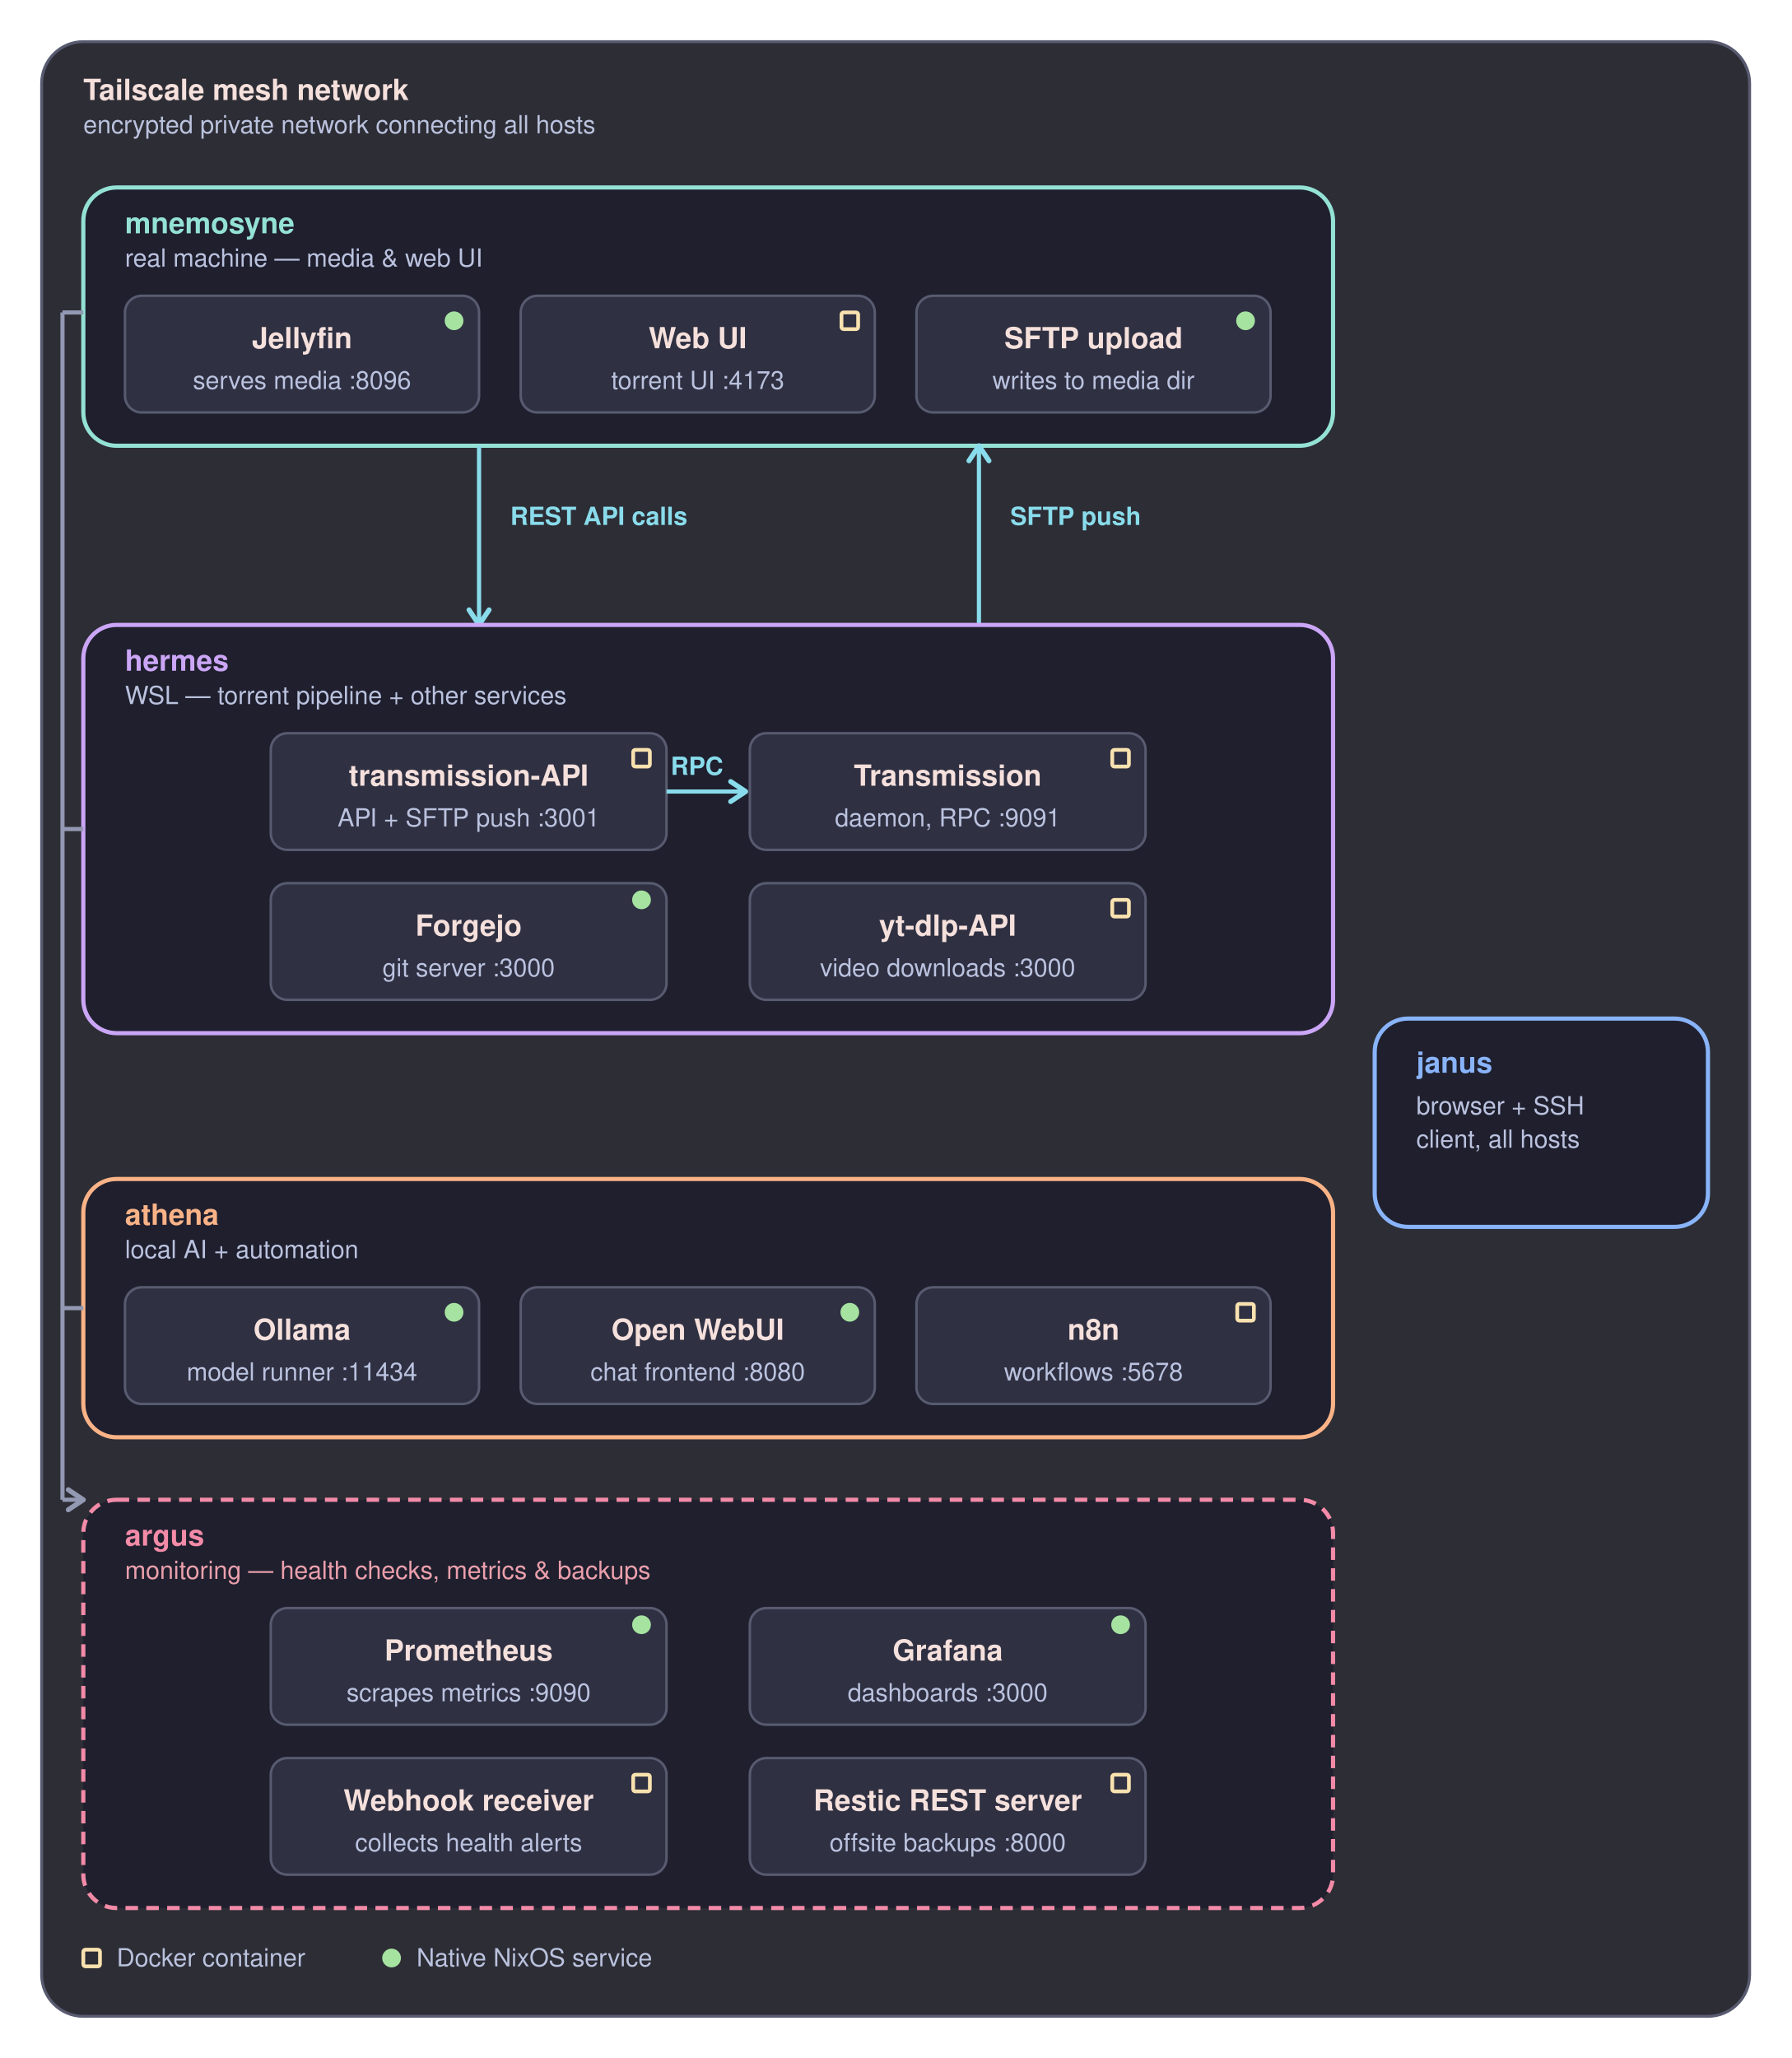
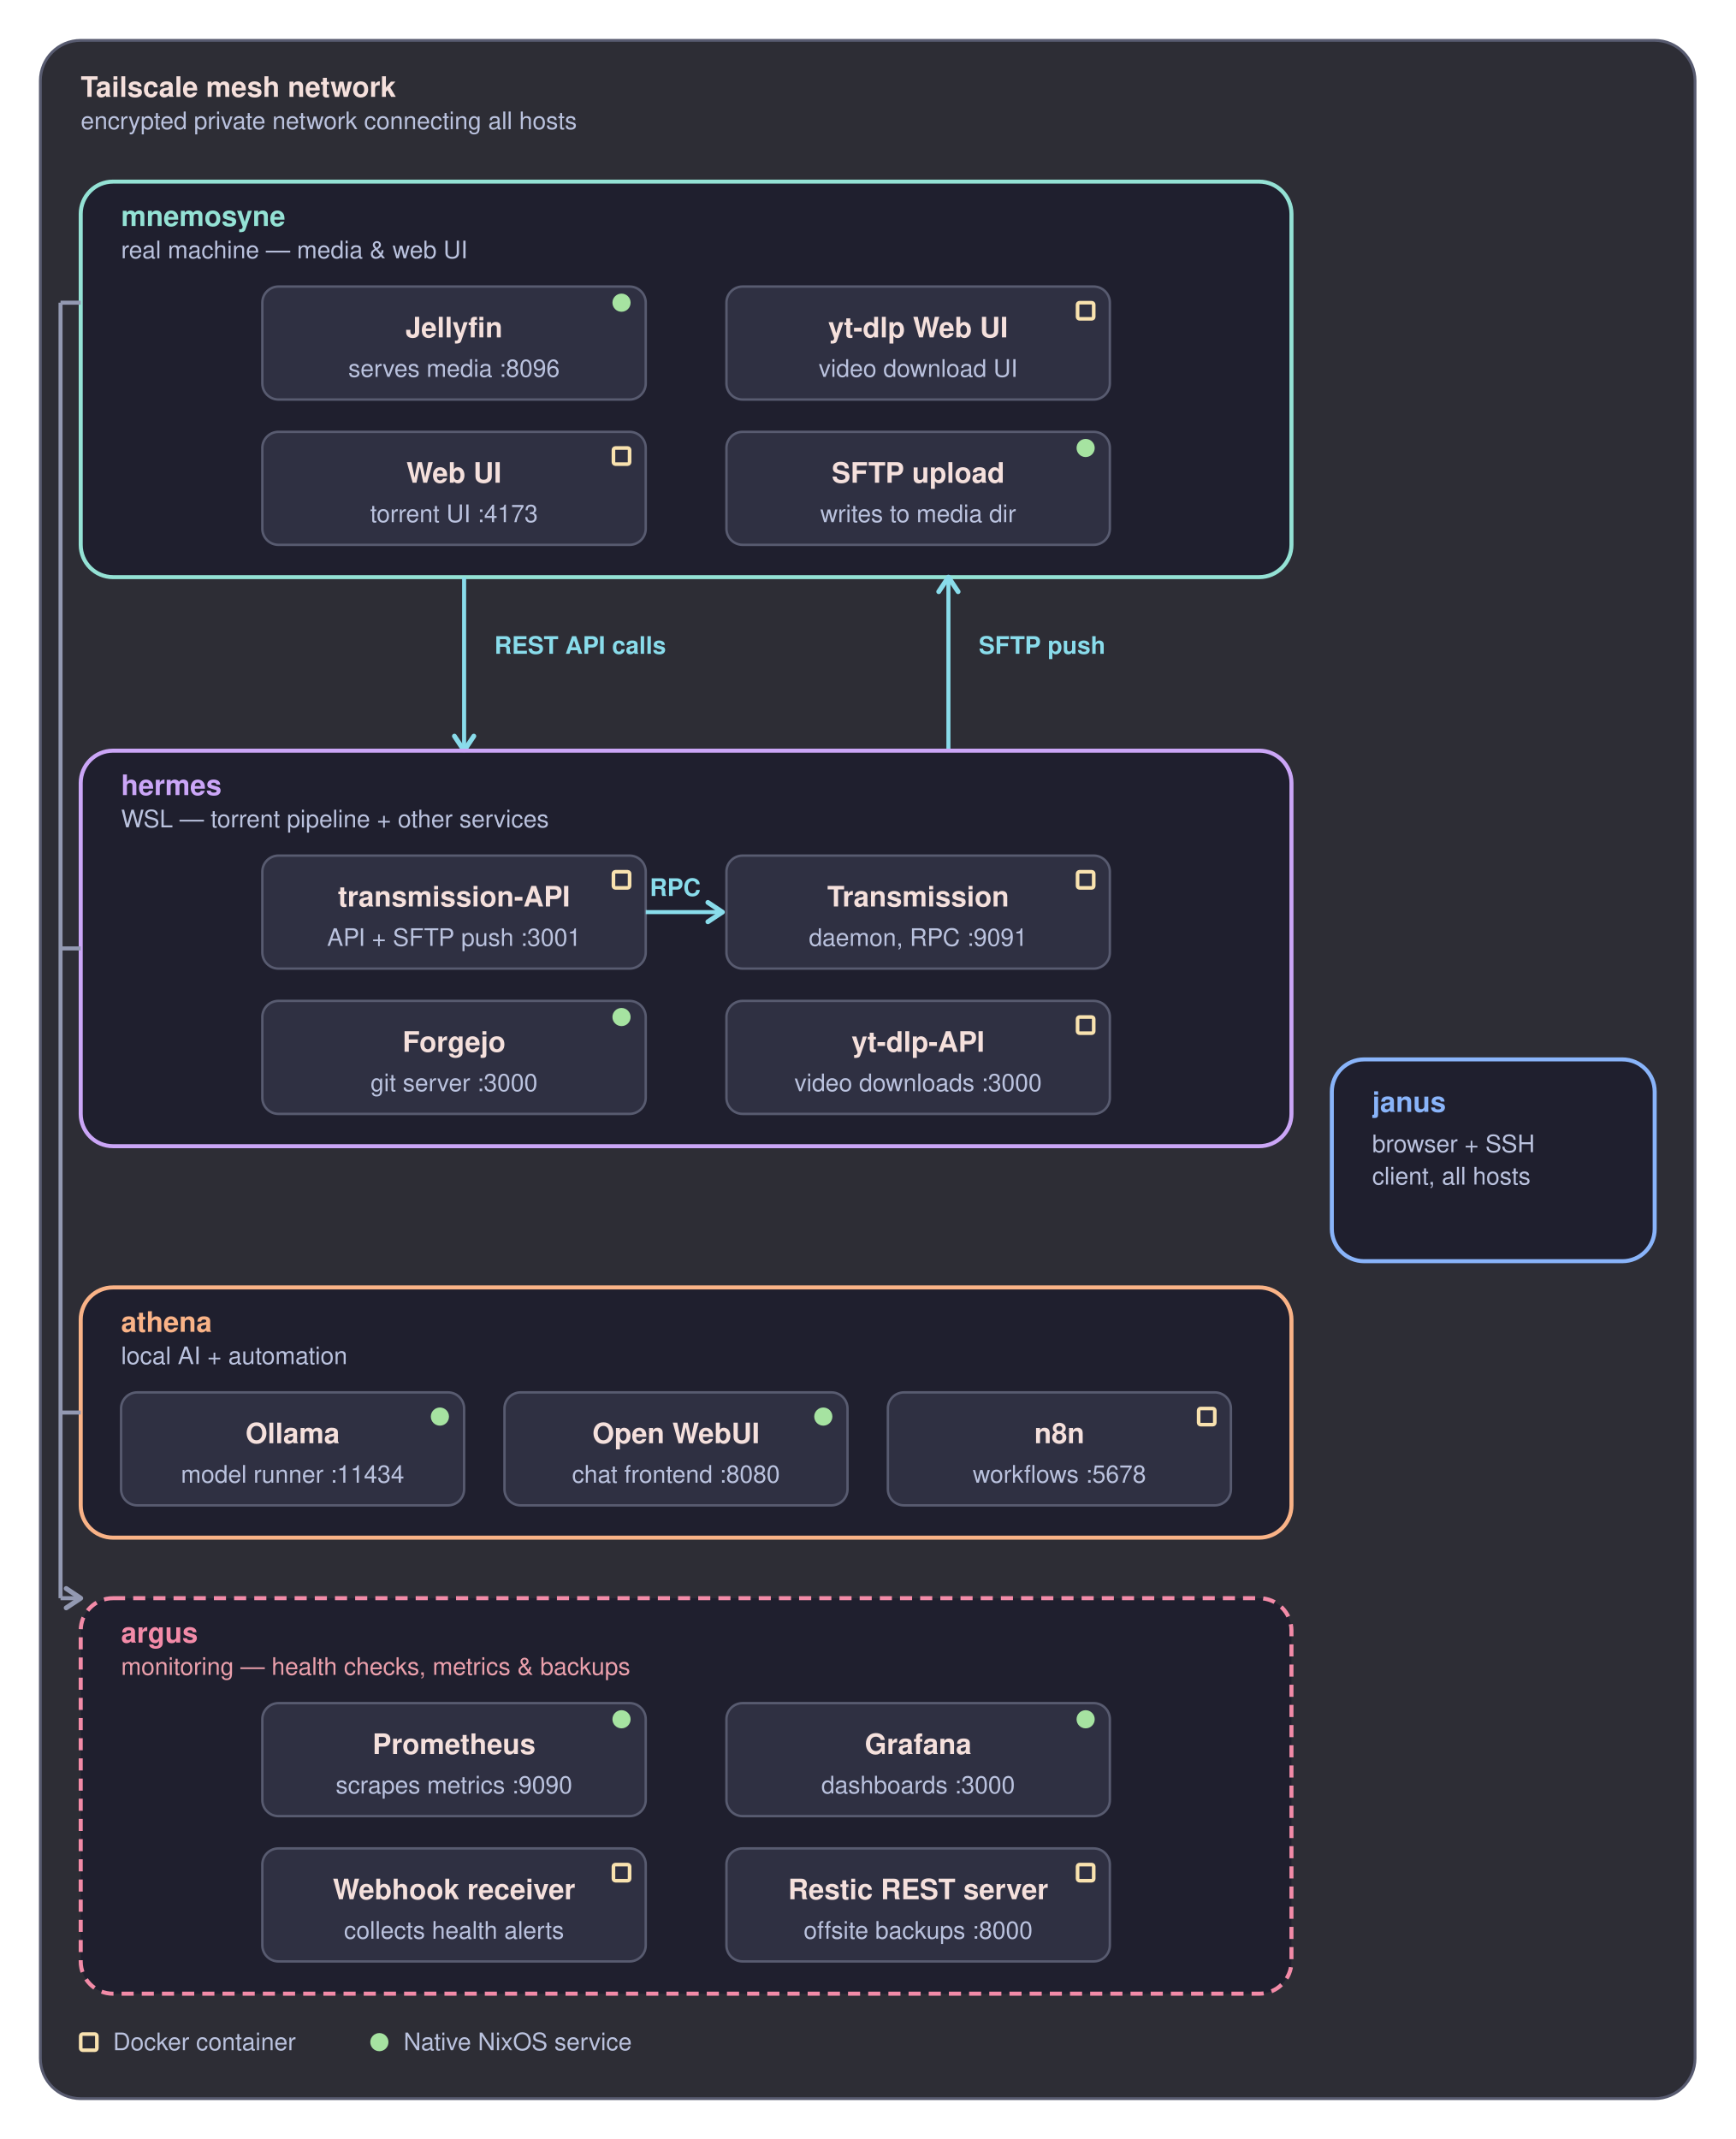
- <svg xmlns="http://www.w3.org/2000/svg" width="860" height="988" viewBox="0 0 860 988" font-family="-apple-system, BlinkMacSystemFont, 'Segoe UI', Helvetica, Arial, sans-serif">
+ <svg xmlns="http://www.w3.org/2000/svg" width="860" height="1060" viewBox="0 0 860 1060" font-family="-apple-system, BlinkMacSystemFont, 'Segoe UI', Helvetica, Arial, sans-serif">
  <defs>
    <marker id="arrow" viewBox="0 0 10 10" refX="8" refY="5" markerWidth="6" markerHeight="6" orient="auto-start-reverse">
      <path d="M2 1L8 5L2 9" fill="none" stroke="#89dceb" stroke-width="2" stroke-linecap="round" stroke-linejoin="round" />
    </marker>
    <marker id="arrow-gray" viewBox="0 0 10 10" refX="8" refY="5" markerWidth="6" markerHeight="6" orient="auto-start-reverse">
      <path d="M2 1L8 5L2 9" fill="none" stroke="#9399b2" stroke-width="2" stroke-linecap="round" stroke-linejoin="round" />
    </marker>
  </defs>
-   <rect x="20" y="20" width="820" height="948" rx="20" fill="#11111b" fill-opacity="0.88" stroke="#585b70" stroke-width="1.4" />
+   <rect x="20" y="20" width="820" height="1020" rx="20" fill="#11111b" fill-opacity="0.88" stroke="#585b70" stroke-width="1.4" />
  <text x="40" y="48" font-size="14" font-weight="700" fill="#f5e0dc">Tailscale mesh network</text>
  <text x="40" y="64" font-size="12" fill="#bac2de">encrypted private network connecting all hosts</text>
-   <rect x="40" y="90" width="600" height="124" rx="16" fill="#1e1e2e" fill-opacity="0.92" stroke="#94e2d5" stroke-width="2" />
+   <rect x="40" y="90" width="600" height="196" rx="16" fill="#1e1e2e" fill-opacity="0.92" stroke="#94e2d5" stroke-width="2" />
  <text x="60" y="112" font-size="14" font-weight="700" fill="#94e2d5">mnemosyne</text>
  <text x="60" y="128" font-size="12" fill="#bac2de">real machine — media &amp; web UI</text>
-   <rect x="60" y="142" width="170" height="56" rx="8" fill="#313244" fill-opacity="0.95" stroke="#585b70" stroke-width="1.2" />
-   <circle cx="218" cy="154" r="4.5" fill="#a6e3a1" />
-   <text x="145" y="164" text-anchor="middle" dominant-baseline="central" font-size="14" font-weight="700" fill="#f5e0dc">Jellyfin</text>
-   <text x="145" y="184" text-anchor="middle" dominant-baseline="central" font-size="12" fill="#bac2de">serves media :8096</text>
-   <rect x="250" y="142" width="170" height="56" rx="8" fill="#313244" fill-opacity="0.95" stroke="#585b70" stroke-width="1.2" />
-   <rect x="404" y="150" width="8" height="8" rx="1" fill="none" stroke="#f9e2af" stroke-width="1.8" />
-   <text x="335" y="164" text-anchor="middle" dominant-baseline="central" font-size="14" font-weight="700" fill="#f5e0dc">Web UI</text>
-   <text x="335" y="184" text-anchor="middle" dominant-baseline="central" font-size="12" fill="#bac2de">torrent UI :4173</text>
-   <rect x="440" y="142" width="170" height="56" rx="8" fill="#313244" fill-opacity="0.95" stroke="#585b70" stroke-width="1.2" />
-   <circle cx="598" cy="154" r="4.5" fill="#a6e3a1" />
-   <text x="525" y="164" text-anchor="middle" dominant-baseline="central" font-size="14" font-weight="700" fill="#f5e0dc">SFTP upload</text>
-   <text x="525" y="184" text-anchor="middle" dominant-baseline="central" font-size="12" fill="#bac2de">writes to media dir</text>
-   <line x1="230" y1="214" x2="230" y2="300" stroke="#89dceb" stroke-width="2" marker-end="url(#arrow)" />
-   <text x="245" y="252" font-size="12" font-weight="600" fill="#89dceb">REST API calls</text>
-   <line x1="470" y1="300" x2="470" y2="214" stroke="#89dceb" stroke-width="2" marker-end="url(#arrow)" />
-   <text x="485" y="252" font-size="12" font-weight="600" fill="#89dceb">SFTP push</text>
-   <rect x="40" y="300" width="600" height="196" rx="16" fill="#1e1e2e" fill-opacity="0.92" stroke="#cba6f7" stroke-width="2" />
-   <text x="60" y="322" font-size="14" font-weight="700" fill="#cba6f7">hermes</text>
-   <text x="60" y="338" font-size="12" fill="#bac2de">WSL — torrent pipeline + other services</text>
-   <rect x="130" y="352" width="190" height="56" rx="8" fill="#313244" fill-opacity="0.95" stroke="#585b70" stroke-width="1.2" />
-   <rect x="304" y="360" width="8" height="8" rx="1" fill="none" stroke="#f9e2af" stroke-width="1.8" />
-   <text x="225" y="374" text-anchor="middle" dominant-baseline="central" font-size="14" font-weight="700" fill="#f5e0dc">transmission-API</text>
-   <text x="225" y="394" text-anchor="middle" dominant-baseline="central" font-size="12" fill="#bac2de">API + SFTP push :3001</text>
-   <rect x="360" y="352" width="190" height="56" rx="8" fill="#313244" fill-opacity="0.95" stroke="#585b70" stroke-width="1.2" />
-   <rect x="534" y="360" width="8" height="8" rx="1" fill="none" stroke="#f9e2af" stroke-width="1.8" />
-   <text x="455" y="374" text-anchor="middle" dominant-baseline="central" font-size="14" font-weight="700" fill="#f5e0dc">Transmission</text>
-   <text x="455" y="394" text-anchor="middle" dominant-baseline="central" font-size="12" fill="#bac2de">daemon, RPC :9091</text>
-   <line x1="320" y1="380" x2="358" y2="380" stroke="#89dceb" stroke-width="2" marker-end="url(#arrow)" />
-   <text x="322" y="372" font-size="12" font-weight="600" fill="#89dceb">RPC</text>
+   <rect x="130" y="142" width="190" height="56" rx="8" fill="#313244" fill-opacity="0.95" stroke="#585b70" stroke-width="1.2" />
+   <circle cx="308" cy="150" r="4.5" fill="#a6e3a1" />
+   <text x="225" y="164" text-anchor="middle" dominant-baseline="central" font-size="14" font-weight="700" fill="#f5e0dc">Jellyfin</text>
+   <text x="225" y="184" text-anchor="middle" dominant-baseline="central" font-size="12" fill="#bac2de">serves media :8096</text>
+   <rect x="360" y="142" width="190" height="56" rx="8" fill="#313244" fill-opacity="0.95" stroke="#585b70" stroke-width="1.2" />
+   <rect x="534" y="150" width="8" height="8" rx="1" fill="none" stroke="#f9e2af" stroke-width="1.8" />
+   <text x="455" y="164" text-anchor="middle" dominant-baseline="central" font-size="14" font-weight="700" fill="#f5e0dc">yt-dlp Web UI</text>
+   <text x="455" y="184" text-anchor="middle" dominant-baseline="central" font-size="12" fill="#bac2de">video download UI</text>
+   <rect x="130" y="214" width="190" height="56" rx="8" fill="#313244" fill-opacity="0.95" stroke="#585b70" stroke-width="1.2" />
+   <rect x="304" y="222" width="8" height="8" rx="1" fill="none" stroke="#f9e2af" stroke-width="1.8" />
+   <text x="225" y="236" text-anchor="middle" dominant-baseline="central" font-size="14" font-weight="700" fill="#f5e0dc">Web UI</text>
+   <text x="225" y="256" text-anchor="middle" dominant-baseline="central" font-size="12" fill="#bac2de">torrent UI :4173</text>
+   <rect x="360" y="214" width="190" height="56" rx="8" fill="#313244" fill-opacity="0.95" stroke="#585b70" stroke-width="1.2" />
+   <circle cx="538" cy="222" r="4.5" fill="#a6e3a1" />
+   <text x="455" y="236" text-anchor="middle" dominant-baseline="central" font-size="14" font-weight="700" fill="#f5e0dc">SFTP upload</text>
+   <text x="455" y="256" text-anchor="middle" dominant-baseline="central" font-size="12" fill="#bac2de">writes to media dir</text>
+   <line x1="230" y1="286" x2="230" y2="372" stroke="#89dceb" stroke-width="2" marker-end="url(#arrow)" />
+   <text x="245" y="324" font-size="12" font-weight="600" fill="#89dceb">REST API calls</text>
+   <line x1="470" y1="372" x2="470" y2="286" stroke="#89dceb" stroke-width="2" marker-end="url(#arrow)" />
+   <text x="485" y="324" font-size="12" font-weight="600" fill="#89dceb">SFTP push</text>
+   <rect x="40" y="372" width="600" height="196" rx="16" fill="#1e1e2e" fill-opacity="0.92" stroke="#cba6f7" stroke-width="2" />
+   <text x="60" y="394" font-size="14" font-weight="700" fill="#cba6f7">hermes</text>
+   <text x="60" y="410" font-size="12" fill="#bac2de">WSL — torrent pipeline + other services</text>
  <rect x="130" y="424" width="190" height="56" rx="8" fill="#313244" fill-opacity="0.95" stroke="#585b70" stroke-width="1.2" />
-   <circle cx="308" cy="432" r="4.5" fill="#a6e3a1" />
-   <text x="225" y="446" text-anchor="middle" dominant-baseline="central" font-size="14" font-weight="700" fill="#f5e0dc">Forgejo</text>
-   <text x="225" y="466" text-anchor="middle" dominant-baseline="central" font-size="12" fill="#bac2de">git server :3000</text>
+   <rect x="304" y="432" width="8" height="8" rx="1" fill="none" stroke="#f9e2af" stroke-width="1.8" />
+   <text x="225" y="446" text-anchor="middle" dominant-baseline="central" font-size="14" font-weight="700" fill="#f5e0dc">transmission-API</text>
+   <text x="225" y="466" text-anchor="middle" dominant-baseline="central" font-size="12" fill="#bac2de">API + SFTP push :3001</text>
  <rect x="360" y="424" width="190" height="56" rx="8" fill="#313244" fill-opacity="0.95" stroke="#585b70" stroke-width="1.2" />
  <rect x="534" y="432" width="8" height="8" rx="1" fill="none" stroke="#f9e2af" stroke-width="1.8" />
-   <text x="455" y="446" text-anchor="middle" dominant-baseline="central" font-size="14" font-weight="700" fill="#f5e0dc">yt-dlp-API</text>
-   <text x="455" y="466" text-anchor="middle" dominant-baseline="central" font-size="12" fill="#bac2de">video downloads :3000</text>
-   <rect x="40" y="566" width="600" height="124" rx="16" fill="#1e1e2e" fill-opacity="0.92" stroke="#fab387" stroke-width="2" />
-   <text x="60" y="588" font-size="14" font-weight="700" fill="#fab387">athena</text>
-   <text x="60" y="604" font-size="12" fill="#bac2de">local AI + automation</text>
-   <rect x="60" y="618" width="170" height="56" rx="8" fill="#313244" fill-opacity="0.95" stroke="#585b70" stroke-width="1.2" />
-   <circle cx="218" cy="630" r="4.5" fill="#a6e3a1" />
-   <text x="145" y="640" text-anchor="middle" dominant-baseline="central" font-size="14" font-weight="700" fill="#f5e0dc">Ollama</text>
-   <text x="145" y="660" text-anchor="middle" dominant-baseline="central" font-size="12" fill="#bac2de">model runner :11434</text>
-   <rect x="250" y="618" width="170" height="56" rx="8" fill="#313244" fill-opacity="0.95" stroke="#585b70" stroke-width="1.2" />
-   <circle cx="408" cy="630" r="4.5" fill="#a6e3a1" />
-   <text x="335" y="640" text-anchor="middle" dominant-baseline="central" font-size="14" font-weight="700" fill="#f5e0dc">Open WebUI</text>
-   <text x="335" y="660" text-anchor="middle" dominant-baseline="central" font-size="12" fill="#bac2de">chat frontend :8080</text>
-   <rect x="440" y="618" width="170" height="56" rx="8" fill="#313244" fill-opacity="0.95" stroke="#585b70" stroke-width="1.2" />
-   <rect x="594" y="626" width="8" height="8" rx="1" fill="none" stroke="#f9e2af" stroke-width="1.8" />
-   <text x="525" y="640" text-anchor="middle" dominant-baseline="central" font-size="14" font-weight="700" fill="#f5e0dc">n8n</text>
-   <text x="525" y="660" text-anchor="middle" dominant-baseline="central" font-size="12" fill="#bac2de">workflows :5678</text>
+   <text x="455" y="446" text-anchor="middle" dominant-baseline="central" font-size="14" font-weight="700" fill="#f5e0dc">Transmission</text>
+   <text x="455" y="466" text-anchor="middle" dominant-baseline="central" font-size="12" fill="#bac2de">daemon, RPC :9091</text>
+   <line x1="320" y1="452" x2="358" y2="452" stroke="#89dceb" stroke-width="2" marker-end="url(#arrow)" />
+   <text x="322" y="444" font-size="12" font-weight="600" fill="#89dceb">RPC</text>
+   <rect x="130" y="496" width="190" height="56" rx="8" fill="#313244" fill-opacity="0.95" stroke="#585b70" stroke-width="1.2" />
+   <circle cx="308" cy="504" r="4.5" fill="#a6e3a1" />
+   <text x="225" y="518" text-anchor="middle" dominant-baseline="central" font-size="14" font-weight="700" fill="#f5e0dc">Forgejo</text>
+   <text x="225" y="538" text-anchor="middle" dominant-baseline="central" font-size="12" fill="#bac2de">git server :3000</text>
+   <rect x="360" y="496" width="190" height="56" rx="8" fill="#313244" fill-opacity="0.95" stroke="#585b70" stroke-width="1.2" />
+   <rect x="534" y="504" width="8" height="8" rx="1" fill="none" stroke="#f9e2af" stroke-width="1.8" />
+   <text x="455" y="518" text-anchor="middle" dominant-baseline="central" font-size="14" font-weight="700" fill="#f5e0dc">yt-dlp-API</text>
+   <text x="455" y="538" text-anchor="middle" dominant-baseline="central" font-size="12" fill="#bac2de">video downloads :3000</text>
+   <rect x="40" y="638" width="600" height="124" rx="16" fill="#1e1e2e" fill-opacity="0.92" stroke="#fab387" stroke-width="2" />
+   <text x="60" y="660" font-size="14" font-weight="700" fill="#fab387">athena</text>
+   <text x="60" y="676" font-size="12" fill="#bac2de">local AI + automation</text>
+   <rect x="60" y="690" width="170" height="56" rx="8" fill="#313244" fill-opacity="0.95" stroke="#585b70" stroke-width="1.2" />
+   <circle cx="218" cy="702" r="4.5" fill="#a6e3a1" />
+   <text x="145" y="712" text-anchor="middle" dominant-baseline="central" font-size="14" font-weight="700" fill="#f5e0dc">Ollama</text>
+   <text x="145" y="732" text-anchor="middle" dominant-baseline="central" font-size="12" fill="#bac2de">model runner :11434</text>
+   <rect x="250" y="690" width="170" height="56" rx="8" fill="#313244" fill-opacity="0.95" stroke="#585b70" stroke-width="1.2" />
+   <circle cx="408" cy="702" r="4.5" fill="#a6e3a1" />
+   <text x="335" y="712" text-anchor="middle" dominant-baseline="central" font-size="14" font-weight="700" fill="#f5e0dc">Open WebUI</text>
+   <text x="335" y="732" text-anchor="middle" dominant-baseline="central" font-size="12" fill="#bac2de">chat frontend :8080</text>
+   <rect x="440" y="690" width="170" height="56" rx="8" fill="#313244" fill-opacity="0.95" stroke="#585b70" stroke-width="1.2" />
+   <rect x="594" y="698" width="8" height="8" rx="1" fill="none" stroke="#f9e2af" stroke-width="1.8" />
+   <text x="525" y="712" text-anchor="middle" dominant-baseline="central" font-size="14" font-weight="700" fill="#f5e0dc">n8n</text>
+   <text x="525" y="732" text-anchor="middle" dominant-baseline="central" font-size="12" fill="#bac2de">workflows :5678</text>
  <line x1="40" y1="150" x2="30" y2="150" stroke="#9399b2" stroke-width="2" />
-   <line x1="40" y1="398" x2="30" y2="398" stroke="#9399b2" stroke-width="2" />
-   <line x1="40" y1="628" x2="30" y2="628" stroke="#9399b2" stroke-width="2" />
-   <line x1="30" y1="150" x2="30" y2="720" stroke="#9399b2" stroke-width="2" />
-   <line x1="30" y1="720" x2="40" y2="720" stroke="#9399b2" stroke-width="2" marker-end="url(#arrow-gray)" />
-   <rect x="40" y="720" width="600" height="196" rx="16" fill="#1e1e2e" fill-opacity="0.92" stroke="#f38ba8" stroke-width="2" stroke-dasharray="6 4" />
-   <text x="60" y="742" font-size="14" font-weight="700" fill="#f38ba8">argus</text>
-   <text x="60" y="758" font-size="12" fill="#eba0ac">monitoring — health checks, metrics &amp; backups</text>
-   <rect x="130" y="772" width="190" height="56" rx="8" fill="#313244" fill-opacity="0.95" stroke="#585b70" stroke-width="1.2" />
-   <circle cx="308" cy="780" r="4.5" fill="#a6e3a1" />
-   <text x="225" y="794" text-anchor="middle" dominant-baseline="central" font-size="14" font-weight="700" fill="#f5e0dc">Prometheus</text>
-   <text x="225" y="814" text-anchor="middle" dominant-baseline="central" font-size="12" fill="#bac2de">scrapes metrics :9090</text>
-   <rect x="360" y="772" width="190" height="56" rx="8" fill="#313244" fill-opacity="0.95" stroke="#585b70" stroke-width="1.2" />
-   <circle cx="538" cy="780" r="4.5" fill="#a6e3a1" />
-   <text x="455" y="794" text-anchor="middle" dominant-baseline="central" font-size="14" font-weight="700" fill="#f5e0dc">Grafana</text>
-   <text x="455" y="814" text-anchor="middle" dominant-baseline="central" font-size="12" fill="#bac2de">dashboards :3000</text>
+   <line x1="40" y1="470" x2="30" y2="470" stroke="#9399b2" stroke-width="2" />
+   <line x1="40" y1="700" x2="30" y2="700" stroke="#9399b2" stroke-width="2" />
+   <line x1="30" y1="150" x2="30" y2="792" stroke="#9399b2" stroke-width="2" />
+   <line x1="30" y1="792" x2="40" y2="792" stroke="#9399b2" stroke-width="2" marker-end="url(#arrow-gray)" />
+   <rect x="40" y="792" width="600" height="196" rx="16" fill="#1e1e2e" fill-opacity="0.92" stroke="#f38ba8" stroke-width="2" stroke-dasharray="6 4" />
+   <text x="60" y="814" font-size="14" font-weight="700" fill="#f38ba8">argus</text>
+   <text x="60" y="830" font-size="12" fill="#eba0ac">monitoring — health checks, metrics &amp; backups</text>
  <rect x="130" y="844" width="190" height="56" rx="8" fill="#313244" fill-opacity="0.95" stroke="#585b70" stroke-width="1.2" />
-   <rect x="304" y="852" width="8" height="8" rx="1" fill="none" stroke="#f9e2af" stroke-width="1.8" />
-   <text x="225" y="866" text-anchor="middle" dominant-baseline="central" font-size="14" font-weight="700" fill="#f5e0dc">Webhook receiver</text>
-   <text x="225" y="886" text-anchor="middle" dominant-baseline="central" font-size="12" fill="#bac2de">collects health alerts</text>
+   <circle cx="308" cy="852" r="4.5" fill="#a6e3a1" />
+   <text x="225" y="866" text-anchor="middle" dominant-baseline="central" font-size="14" font-weight="700" fill="#f5e0dc">Prometheus</text>
+   <text x="225" y="886" text-anchor="middle" dominant-baseline="central" font-size="12" fill="#bac2de">scrapes metrics :9090</text>
  <rect x="360" y="844" width="190" height="56" rx="8" fill="#313244" fill-opacity="0.95" stroke="#585b70" stroke-width="1.2" />
-   <rect x="534" y="852" width="8" height="8" rx="1" fill="none" stroke="#f9e2af" stroke-width="1.8" />
-   <text x="455" y="866" text-anchor="middle" dominant-baseline="central" font-size="14" font-weight="700" fill="#f5e0dc">Restic REST server</text>
-   <text x="455" y="886" text-anchor="middle" dominant-baseline="central" font-size="12" fill="#bac2de">offsite backups :8000</text>
-   <rect x="40" y="936" width="8" height="8" rx="1" fill="none" stroke="#f9e2af" stroke-width="1.8" />
-   <text x="56" y="944" font-size="12" fill="#bac2de">Docker container</text>
-   <circle cx="188" cy="940" r="4.5" fill="#a6e3a1" />
-   <text x="200" y="944" font-size="12" fill="#bac2de">Native NixOS service</text>
-   <rect x="660" y="489" width="160" height="100" rx="16" fill="#1e1e2e" fill-opacity="0.92" stroke="#89b4fa" stroke-width="2" />
-   <text x="680" y="515" font-size="14" font-weight="700" fill="#89b4fa">janus</text>
-   <text x="680" y="535" font-size="12" fill="#bac2de">browser + SSH</text>
-   <text x="680" y="551" font-size="12" fill="#bac2de">client, all hosts</text>
+   <circle cx="538" cy="852" r="4.5" fill="#a6e3a1" />
+   <text x="455" y="866" text-anchor="middle" dominant-baseline="central" font-size="14" font-weight="700" fill="#f5e0dc">Grafana</text>
+   <text x="455" y="886" text-anchor="middle" dominant-baseline="central" font-size="12" fill="#bac2de">dashboards :3000</text>
+   <rect x="130" y="916" width="190" height="56" rx="8" fill="#313244" fill-opacity="0.95" stroke="#585b70" stroke-width="1.2" />
+   <rect x="304" y="924" width="8" height="8" rx="1" fill="none" stroke="#f9e2af" stroke-width="1.8" />
+   <text x="225" y="938" text-anchor="middle" dominant-baseline="central" font-size="14" font-weight="700" fill="#f5e0dc">Webhook receiver</text>
+   <text x="225" y="958" text-anchor="middle" dominant-baseline="central" font-size="12" fill="#bac2de">collects health alerts</text>
+   <rect x="360" y="916" width="190" height="56" rx="8" fill="#313244" fill-opacity="0.95" stroke="#585b70" stroke-width="1.2" />
+   <rect x="534" y="924" width="8" height="8" rx="1" fill="none" stroke="#f9e2af" stroke-width="1.8" />
+   <text x="455" y="938" text-anchor="middle" dominant-baseline="central" font-size="14" font-weight="700" fill="#f5e0dc">Restic REST server</text>
+   <text x="455" y="958" text-anchor="middle" dominant-baseline="central" font-size="12" fill="#bac2de">offsite backups :8000</text>
+   <rect x="40" y="1008" width="8" height="8" rx="1" fill="none" stroke="#f9e2af" stroke-width="1.8" />
+   <text x="56" y="1016" font-size="12" fill="#bac2de">Docker container</text>
+   <circle cx="188" cy="1012" r="4.5" fill="#a6e3a1" />
+   <text x="200" y="1016" font-size="12" fill="#bac2de">Native NixOS service</text>
+   <rect x="660" y="525" width="160" height="100" rx="16" fill="#1e1e2e" fill-opacity="0.92" stroke="#89b4fa" stroke-width="2" />
+   <text x="680" y="551" font-size="14" font-weight="700" fill="#89b4fa">janus</text>
+   <text x="680" y="571" font-size="12" fill="#bac2de">browser + SSH</text>
+   <text x="680" y="587" font-size="12" fill="#bac2de">client, all hosts</text>
</svg>
